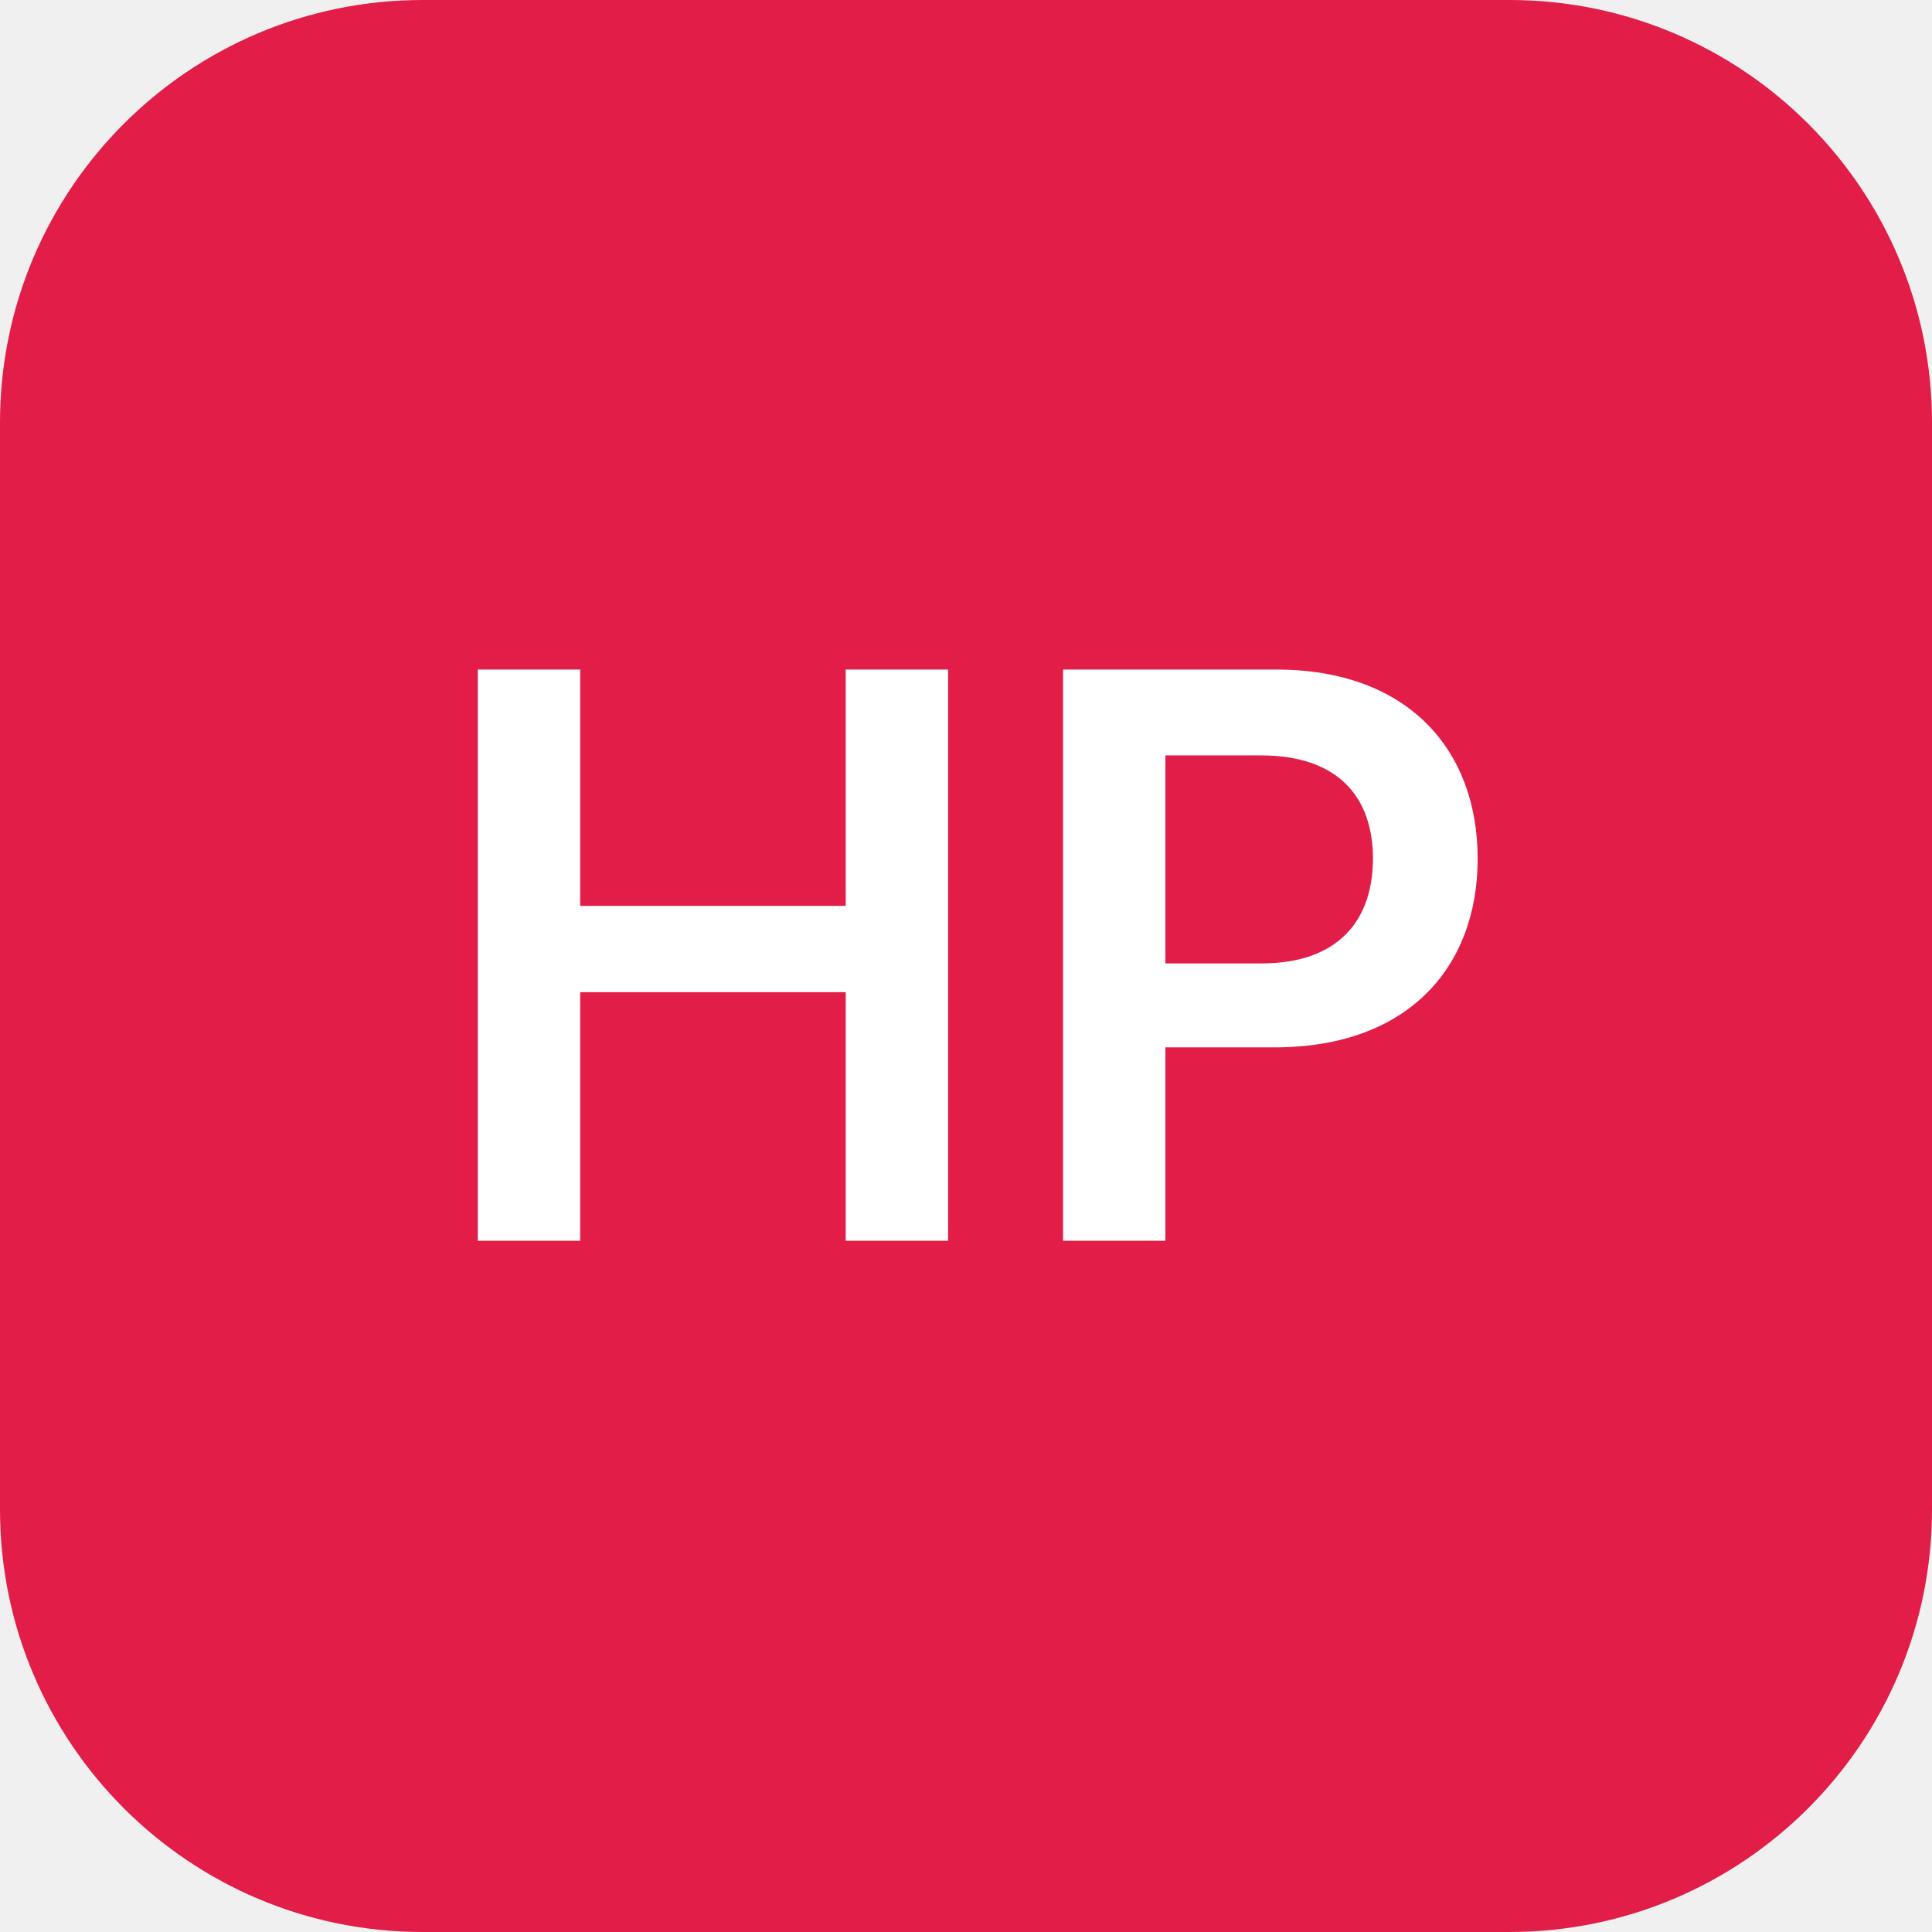
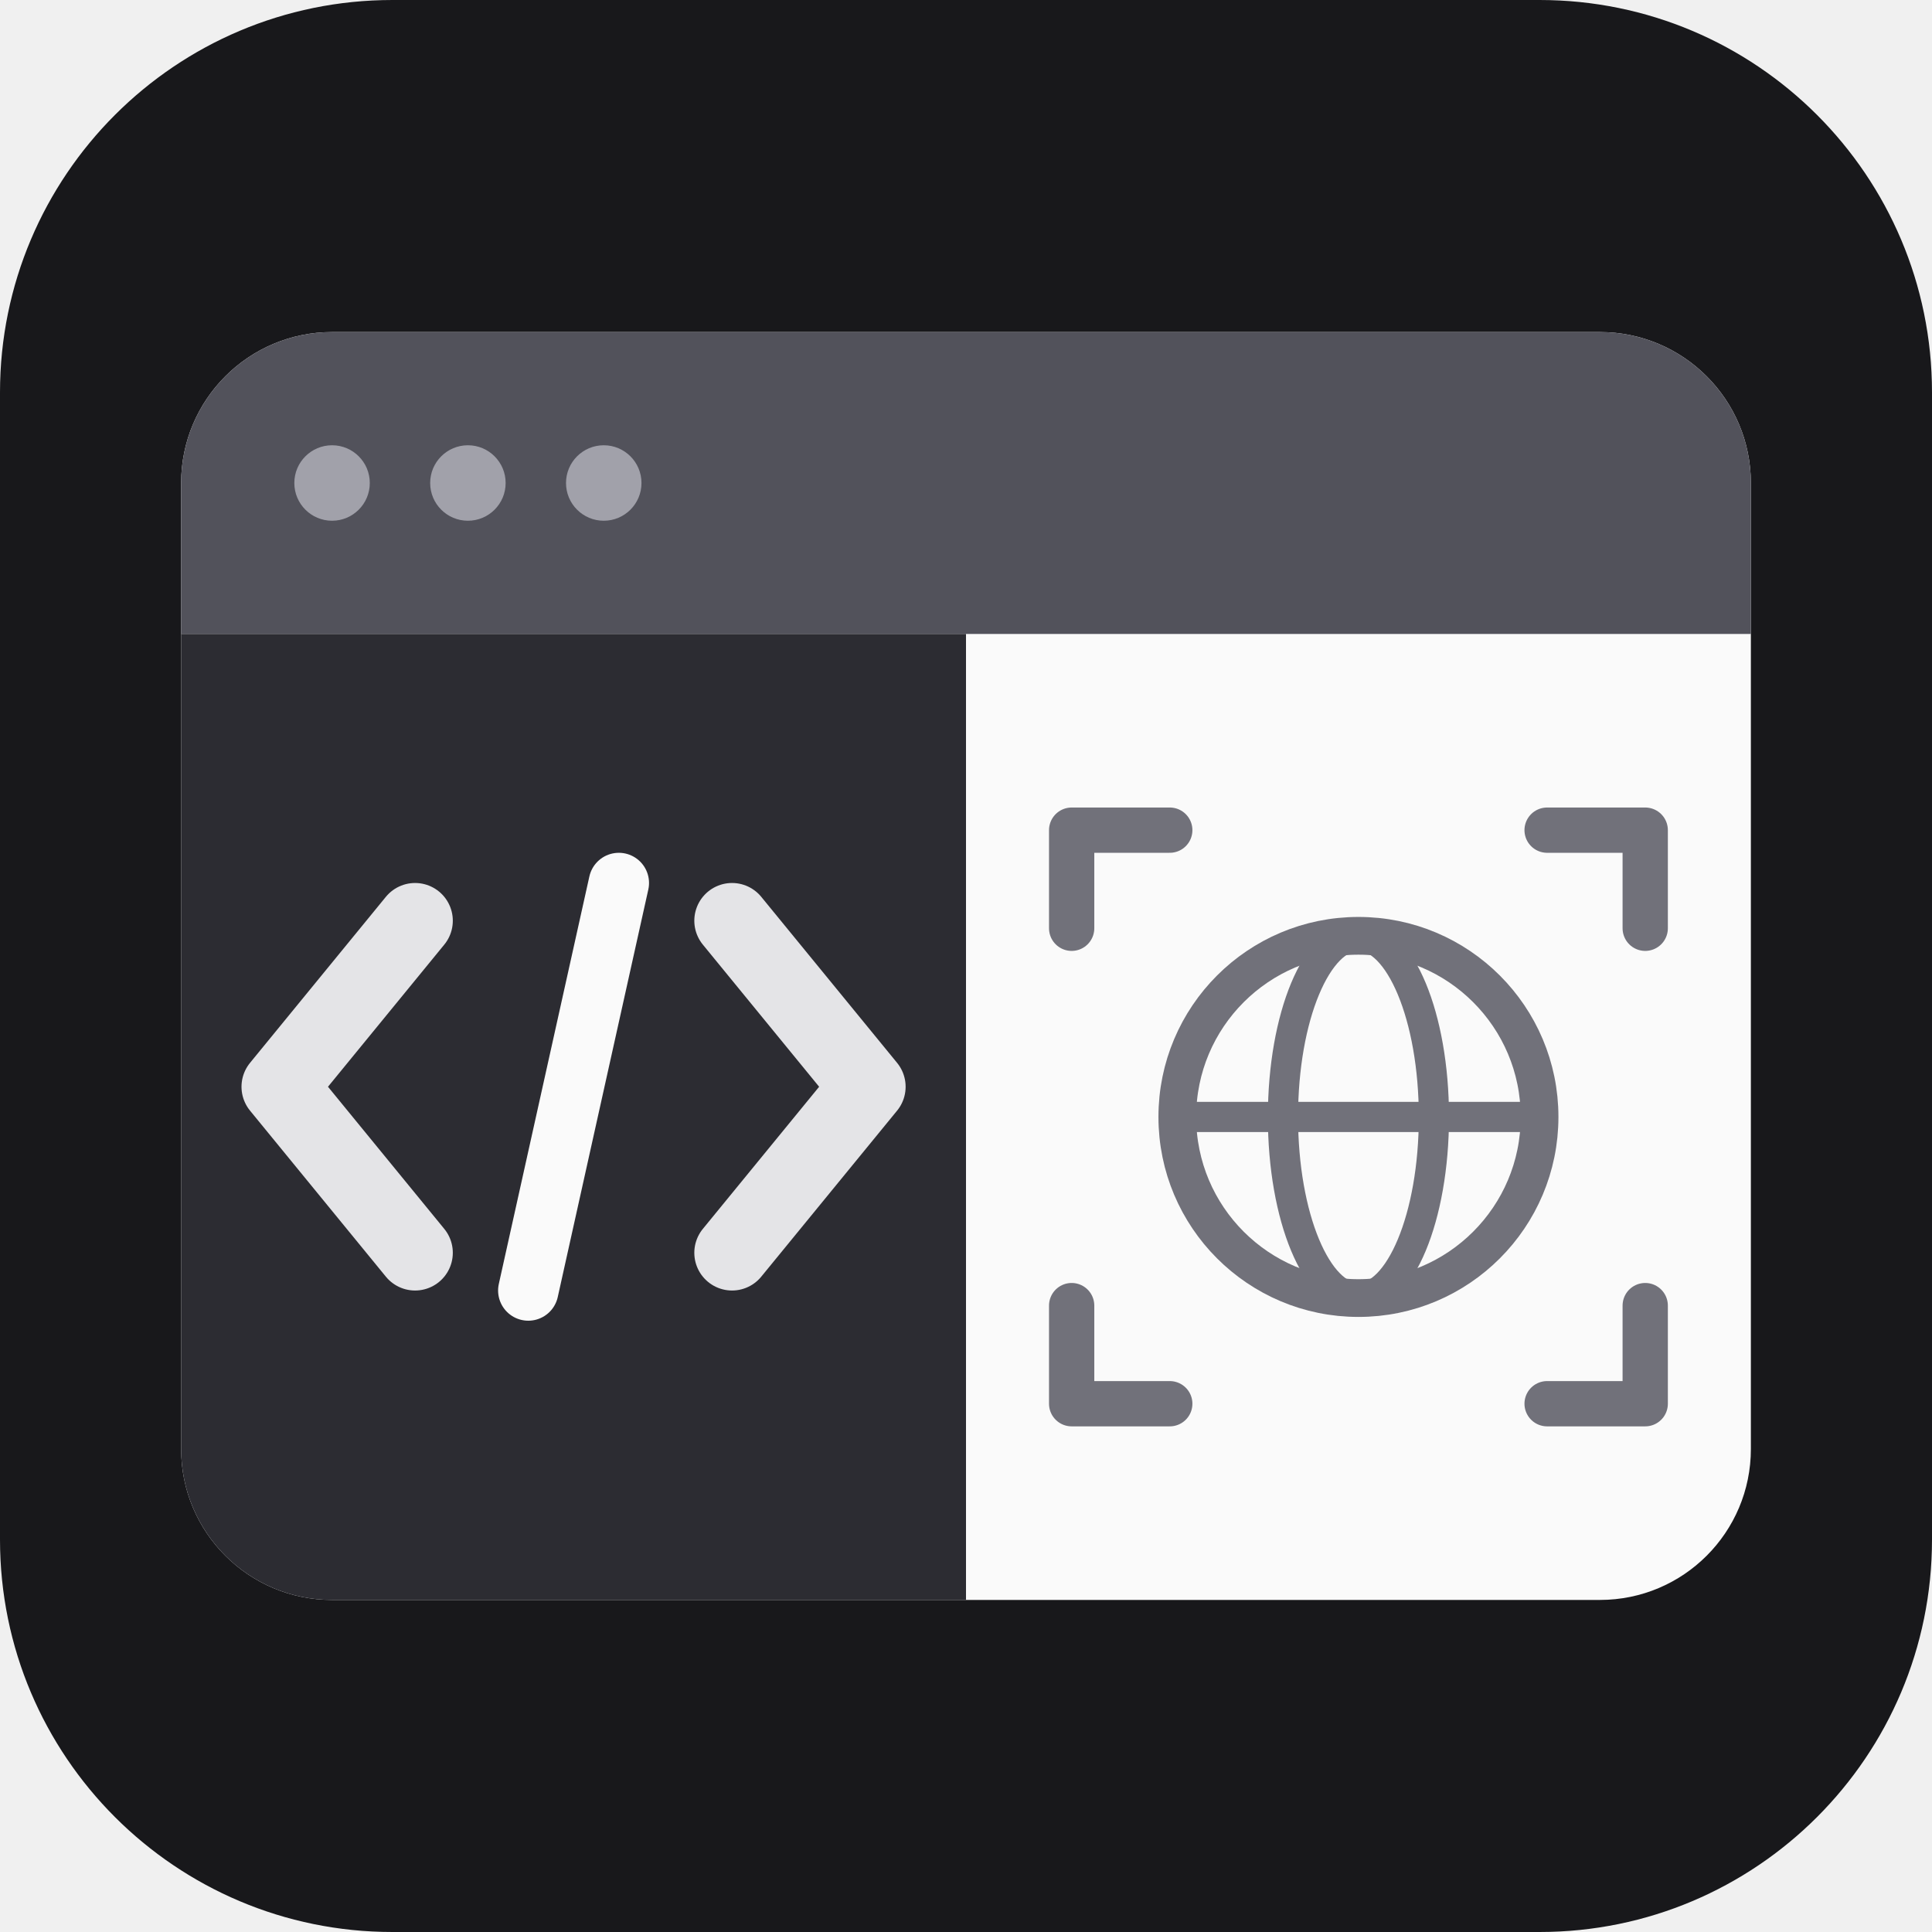
- <svg xmlns="http://www.w3.org/2000/svg" viewBox="0 0 64 64">
-   <rect width="64" height="64" rx="14" fill="#e11d48" />
-   <text x="32" y="32" dy="0.35em" text-anchor="middle" font-family="ui-sans-serif, system-ui, -apple-system, sans-serif" font-size="26" font-weight="600" fill="#ffffff">HP</text>
+ <svg xmlns="http://www.w3.org/2000/svg" width="256" height="256" viewBox="0 0 256 256" role="img" aria-labelledby="title desc">
+   <rect width="256" height="256" rx="52" fill="#18181b" />
+   <rect x="24" y="44" width="208" height="168" rx="20" fill="#fafafa" />
+   <path d="M44 44h168a20 20 0 0 1 20 20v20H24V64a20 20 0 0 1 20-20Z" fill="#52525b" />
+   <path d="M24 84h104v128H44a20 20 0 0 1-20-20Z" fill="#2c2c32" />
+   <g fill="#a1a1aa">
+     <circle cx="44" cy="64" r="5" />
+     <circle cx="62" cy="64" r="5" />
+     <circle cx="80" cy="64" r="5" />
+   </g>
+   <g fill="none" stroke="#e4e4e7" stroke-width="10" stroke-linecap="round" stroke-linejoin="round">
+     <path d="m55 122-18 22 18 22" />
+     <path d="m97 122 18 22-18 22" />
+   </g>
+   <path d="m82 117-12 54" fill="none" stroke="#fafafa" stroke-width="8" stroke-linecap="round" />
+   <g fill="none" stroke="#71717a" stroke-linecap="round" stroke-linejoin="round">
+     <path d="M155 110h-13v13m63-13h13v13m-63 63h-13v-13m63 13h13v-13" stroke-width="6" />
+     <circle cx="180" cy="148" r="24" stroke-width="5" />
+     <ellipse cx="180" cy="148" rx="10" ry="24" stroke-width="4" />
+     <path d="M156 148h48" stroke-width="4" />
+   </g>
</svg>
